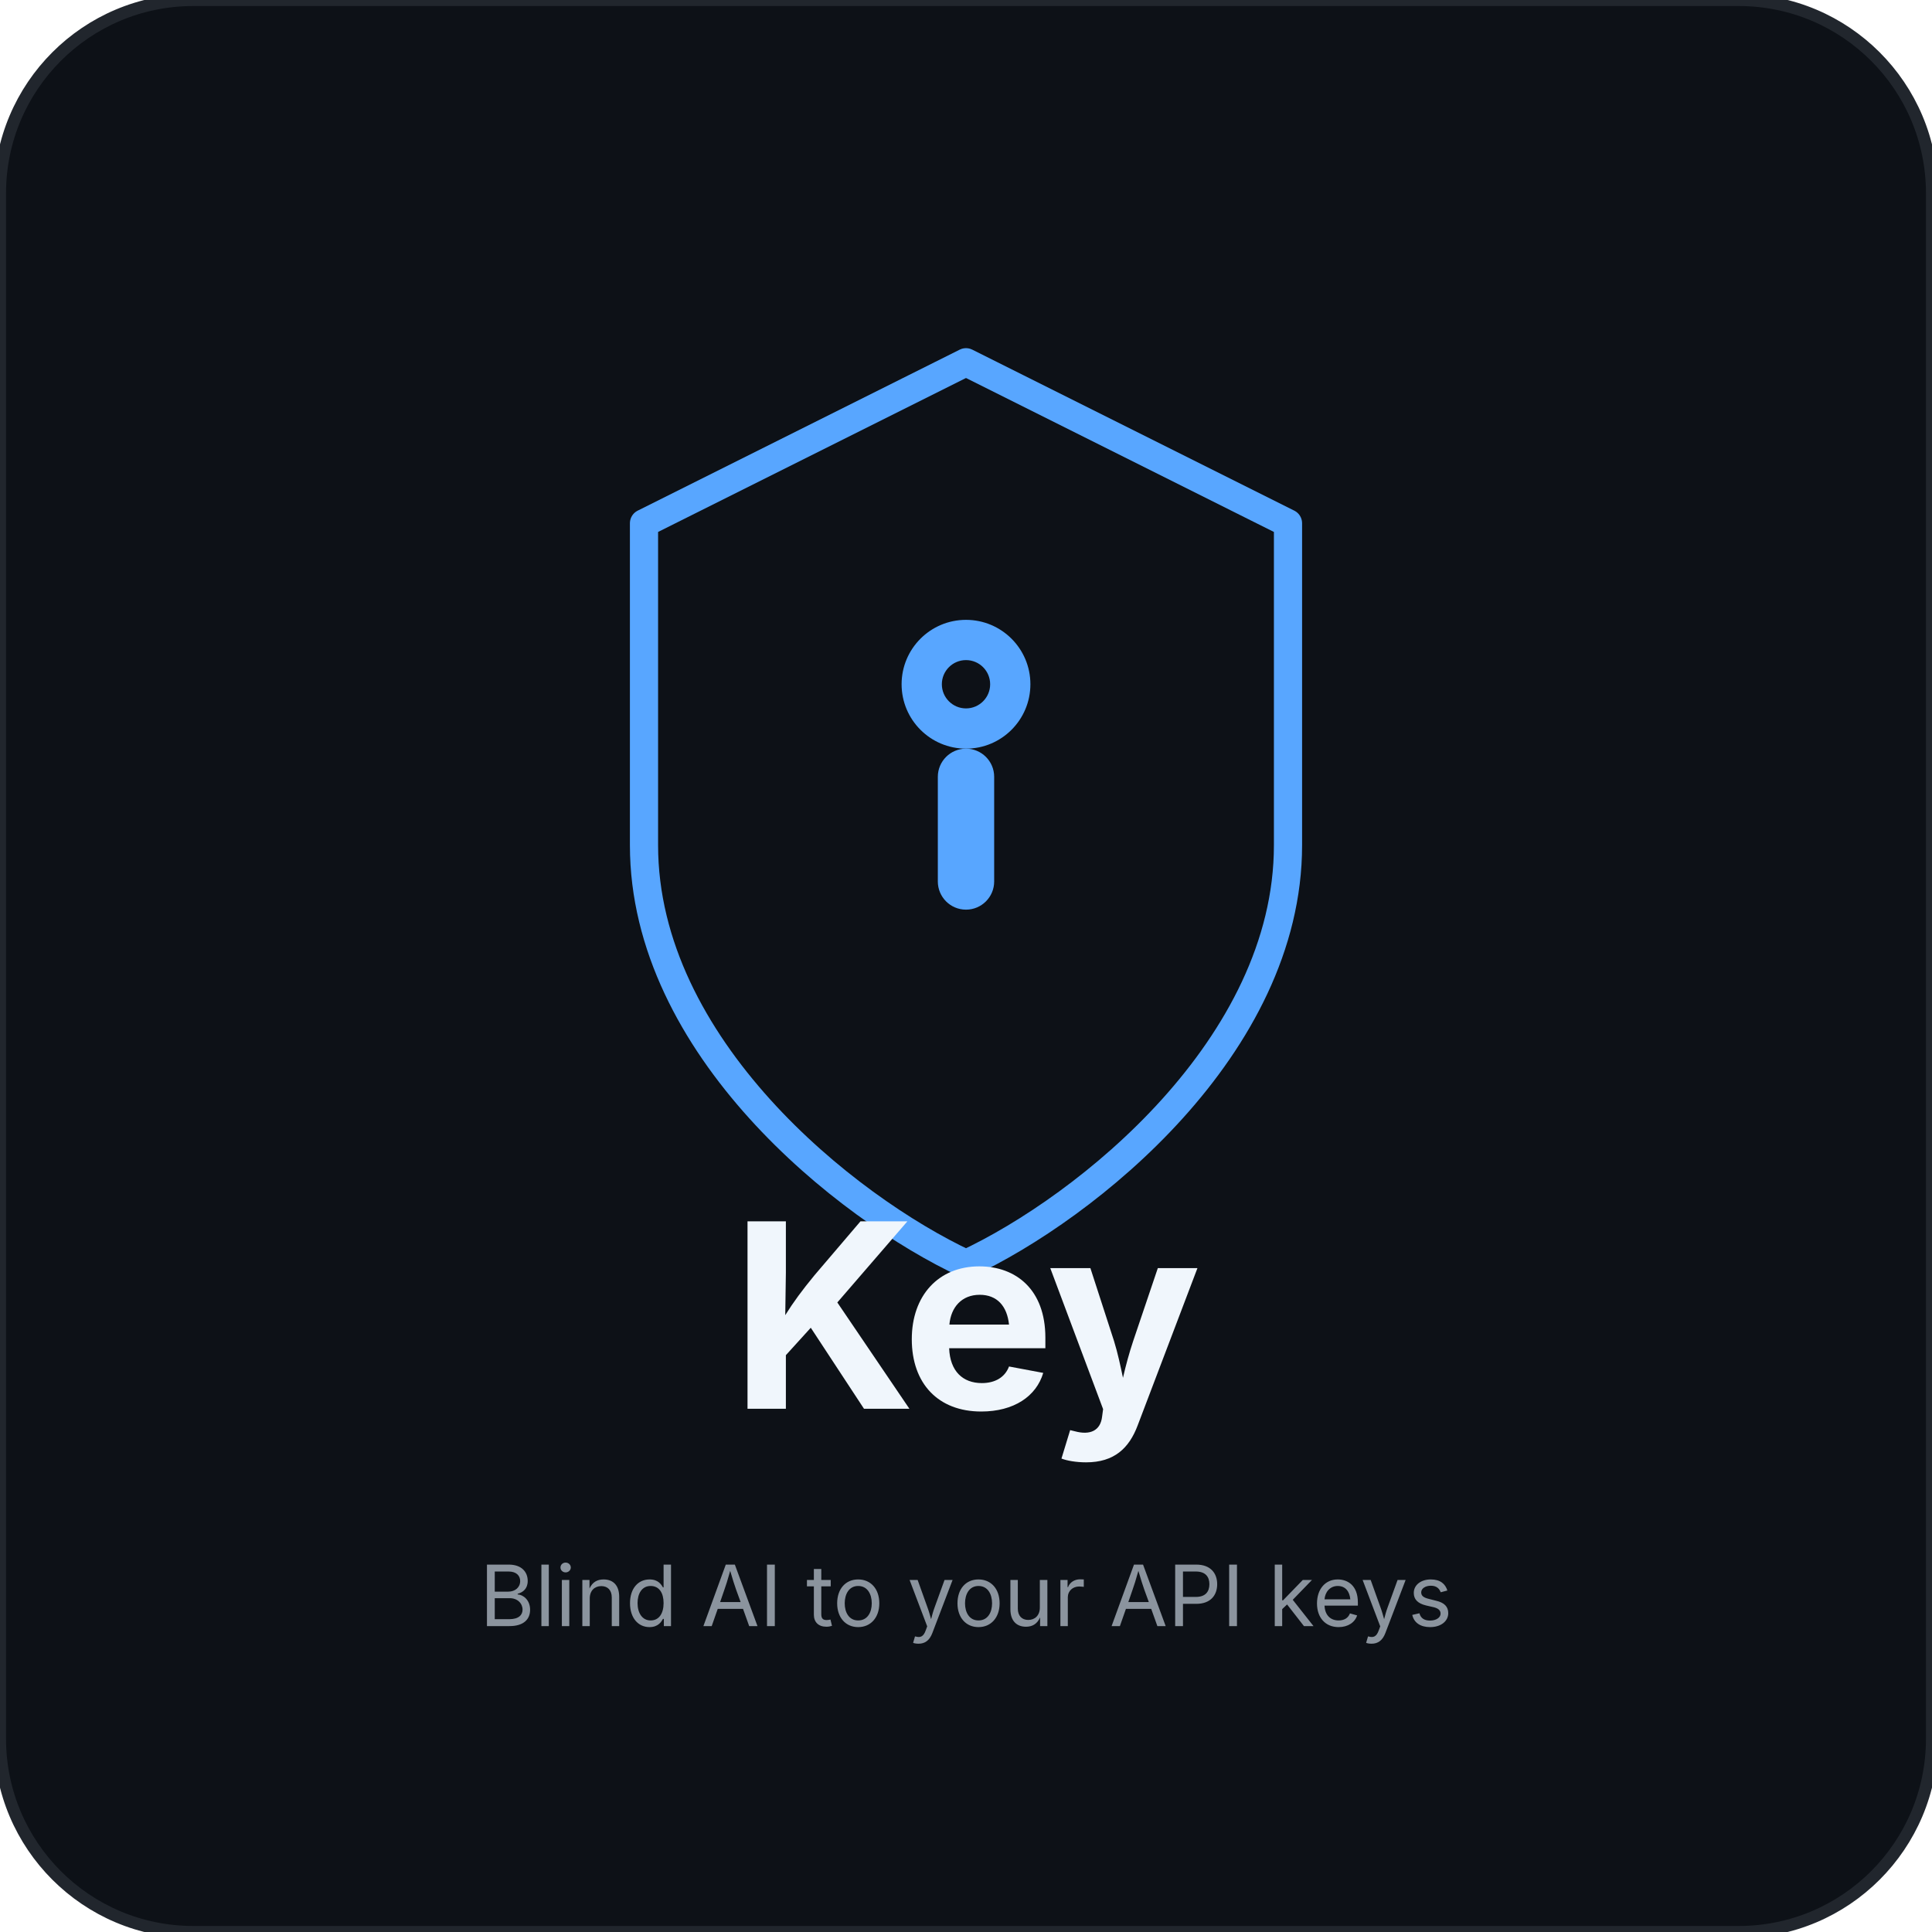
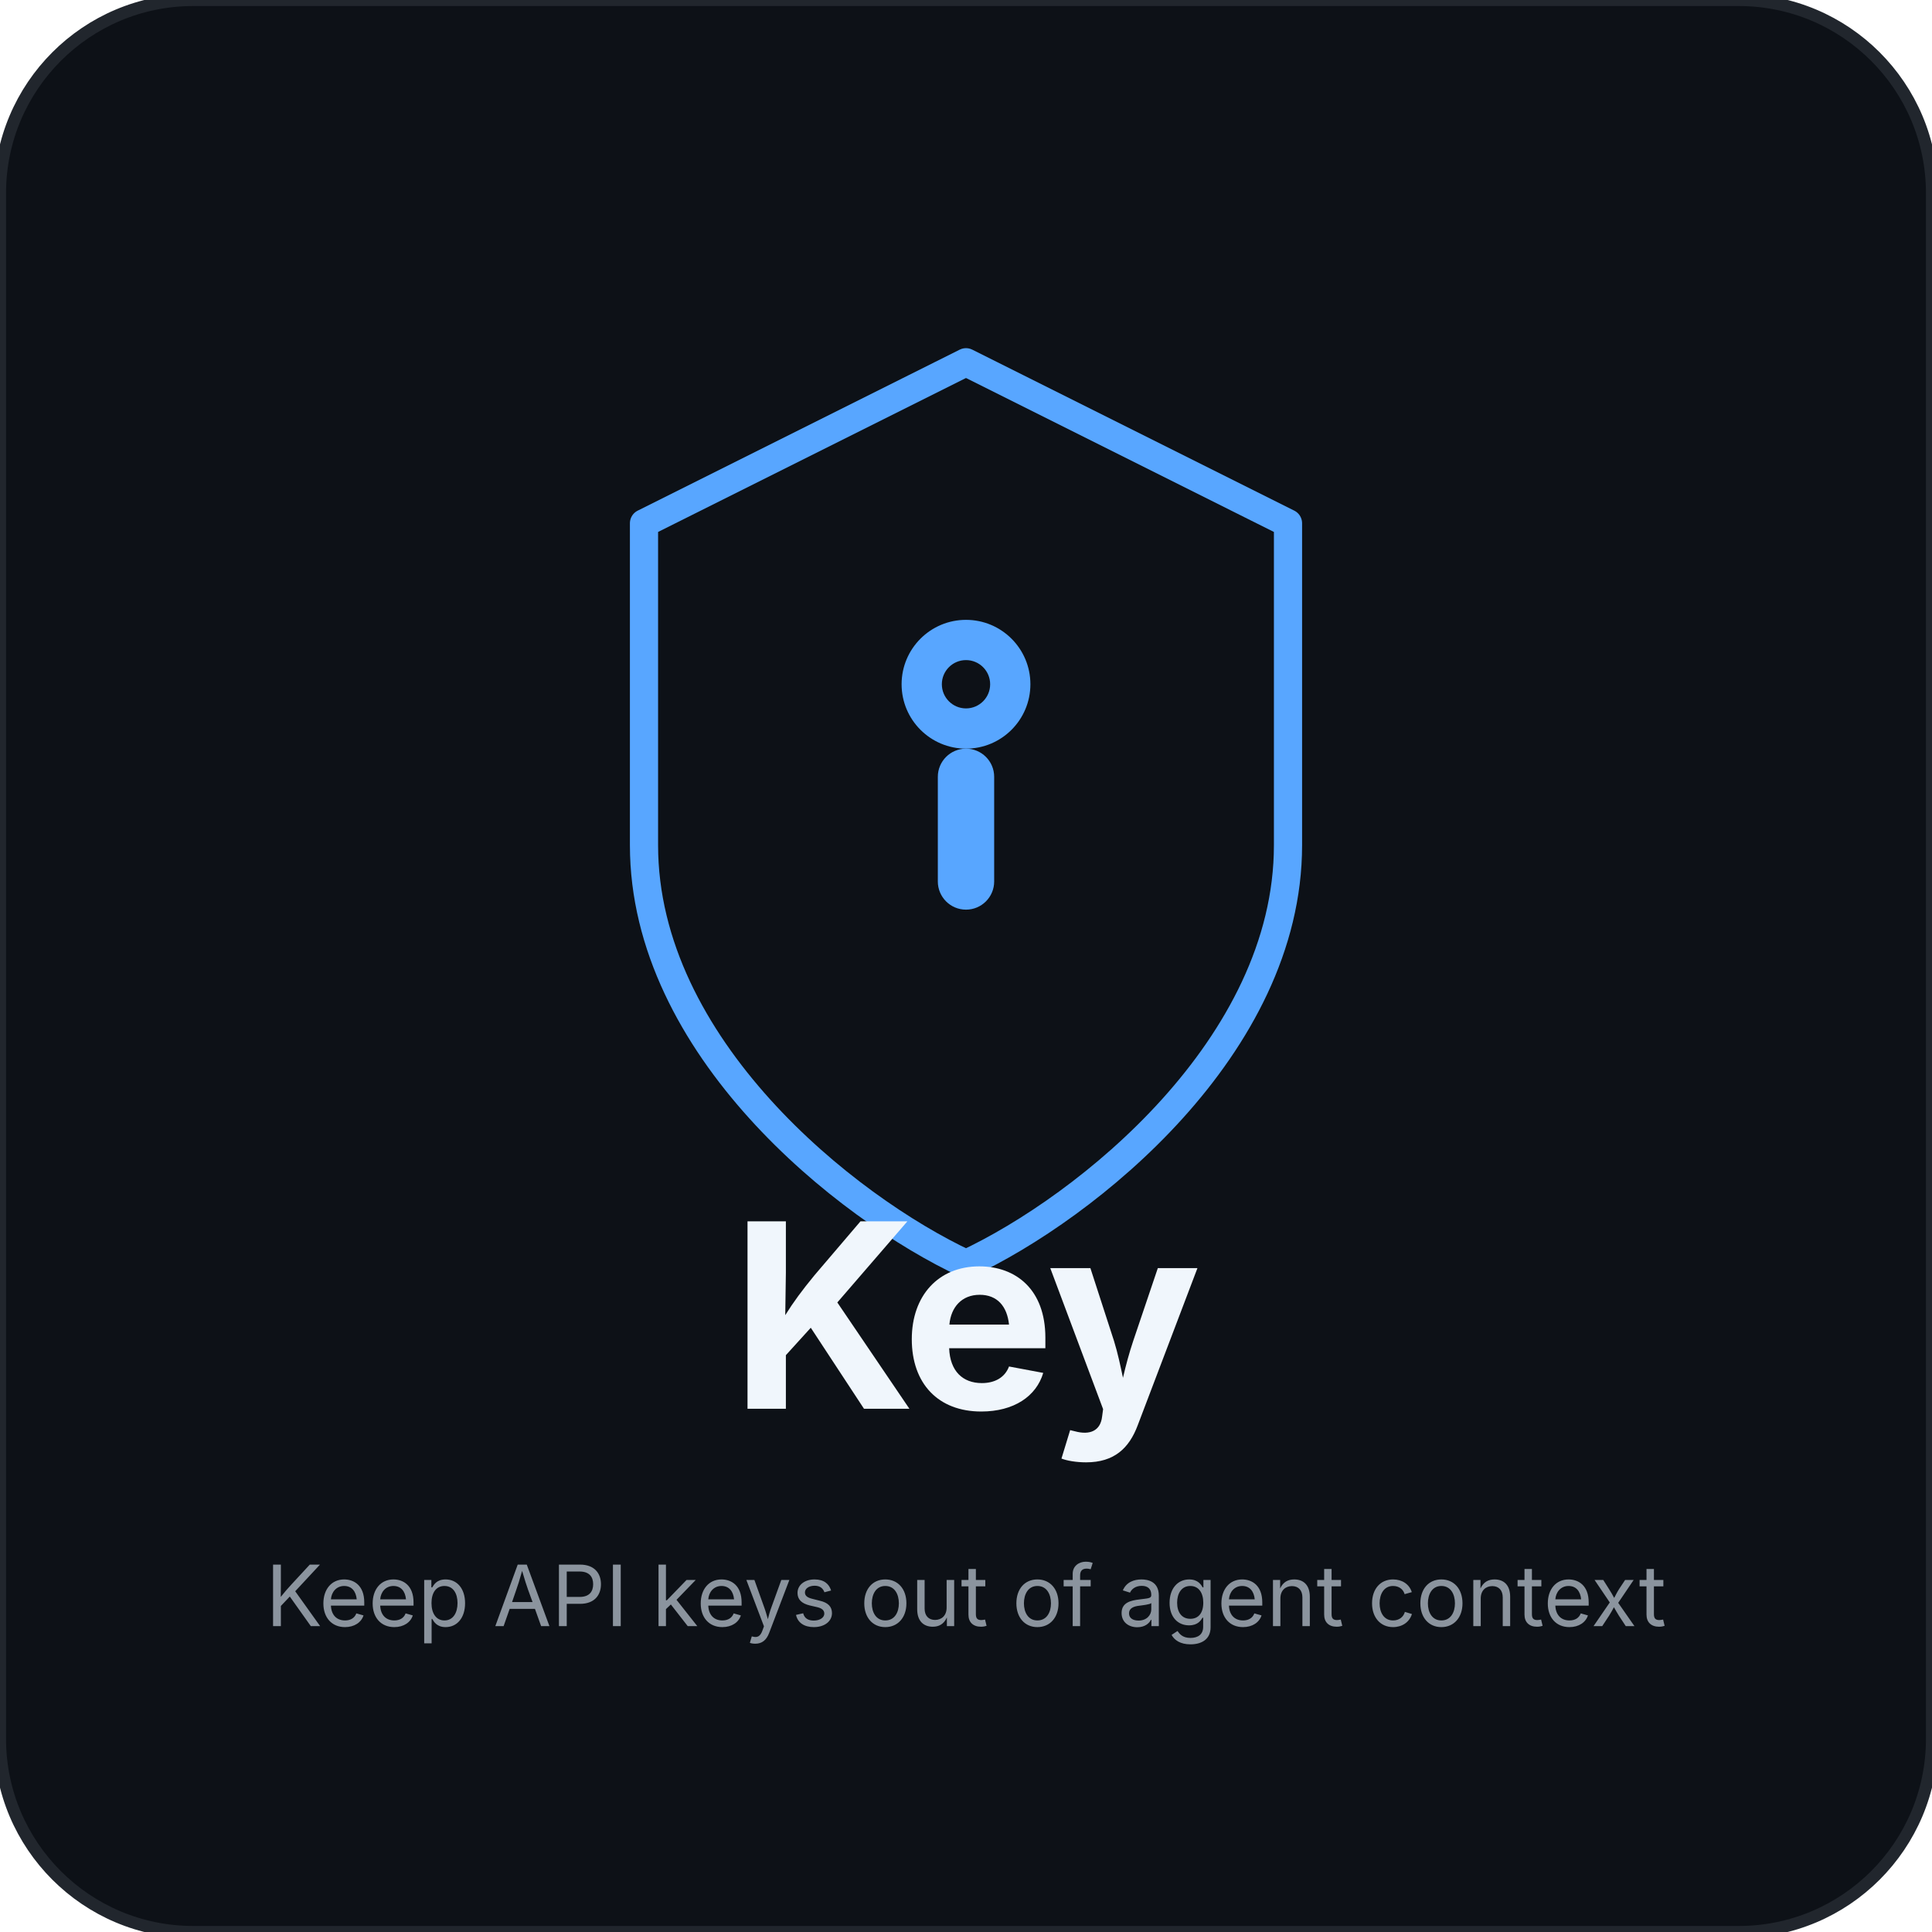
<svg xmlns="http://www.w3.org/2000/svg" width="240" height="240" viewBox="0 0 240 240">
  <rect width="240" height="240" rx="24" fill="#0d1117" />
  <rect width="240" height="240" rx="24" fill="none" stroke="#21262d" stroke-width="1.5" />
  <g transform="translate(120,95)">
    <path d="M0,-50 L40,-30 L40,10 C40,35 15,55 0,62 C-15,55 -40,35 -40,10 L-40,-30 Z" fill="none" stroke="#58a6ff" stroke-width="3.5" stroke-linejoin="round" />
    <circle cx="0" cy="-10" r="8" fill="#58a6ff" />
    <rect x="-3.5" y="-2" width="7" height="20" rx="3.5" fill="#58a6ff" />
    <circle cx="0" cy="-10" r="3" fill="#0d1117" />
  </g>
  <text x="120" y="175" text-anchor="middle" font-family="-apple-system, BlinkMacSystemFont, 'Segoe UI', sans-serif" font-size="32" font-weight="700" fill="#f0f6fc" letter-spacing="-0.5">Key<span fill="#58a6ff">blind</span>
  </text>
-   <text x="120" y="202" text-anchor="middle" font-family="-apple-system, BlinkMacSystemFont, 'Segoe UI', sans-serif" font-size="10.5" fill="#8b949e">Blind AI to your API keys</text>
+   <text x="120" y="202" text-anchor="middle" font-family="-apple-system, BlinkMacSystemFont, 'Segoe UI', sans-serif" font-size="10.5" fill="#8b949e">Keep API keys out of agent context</text>
</svg>
